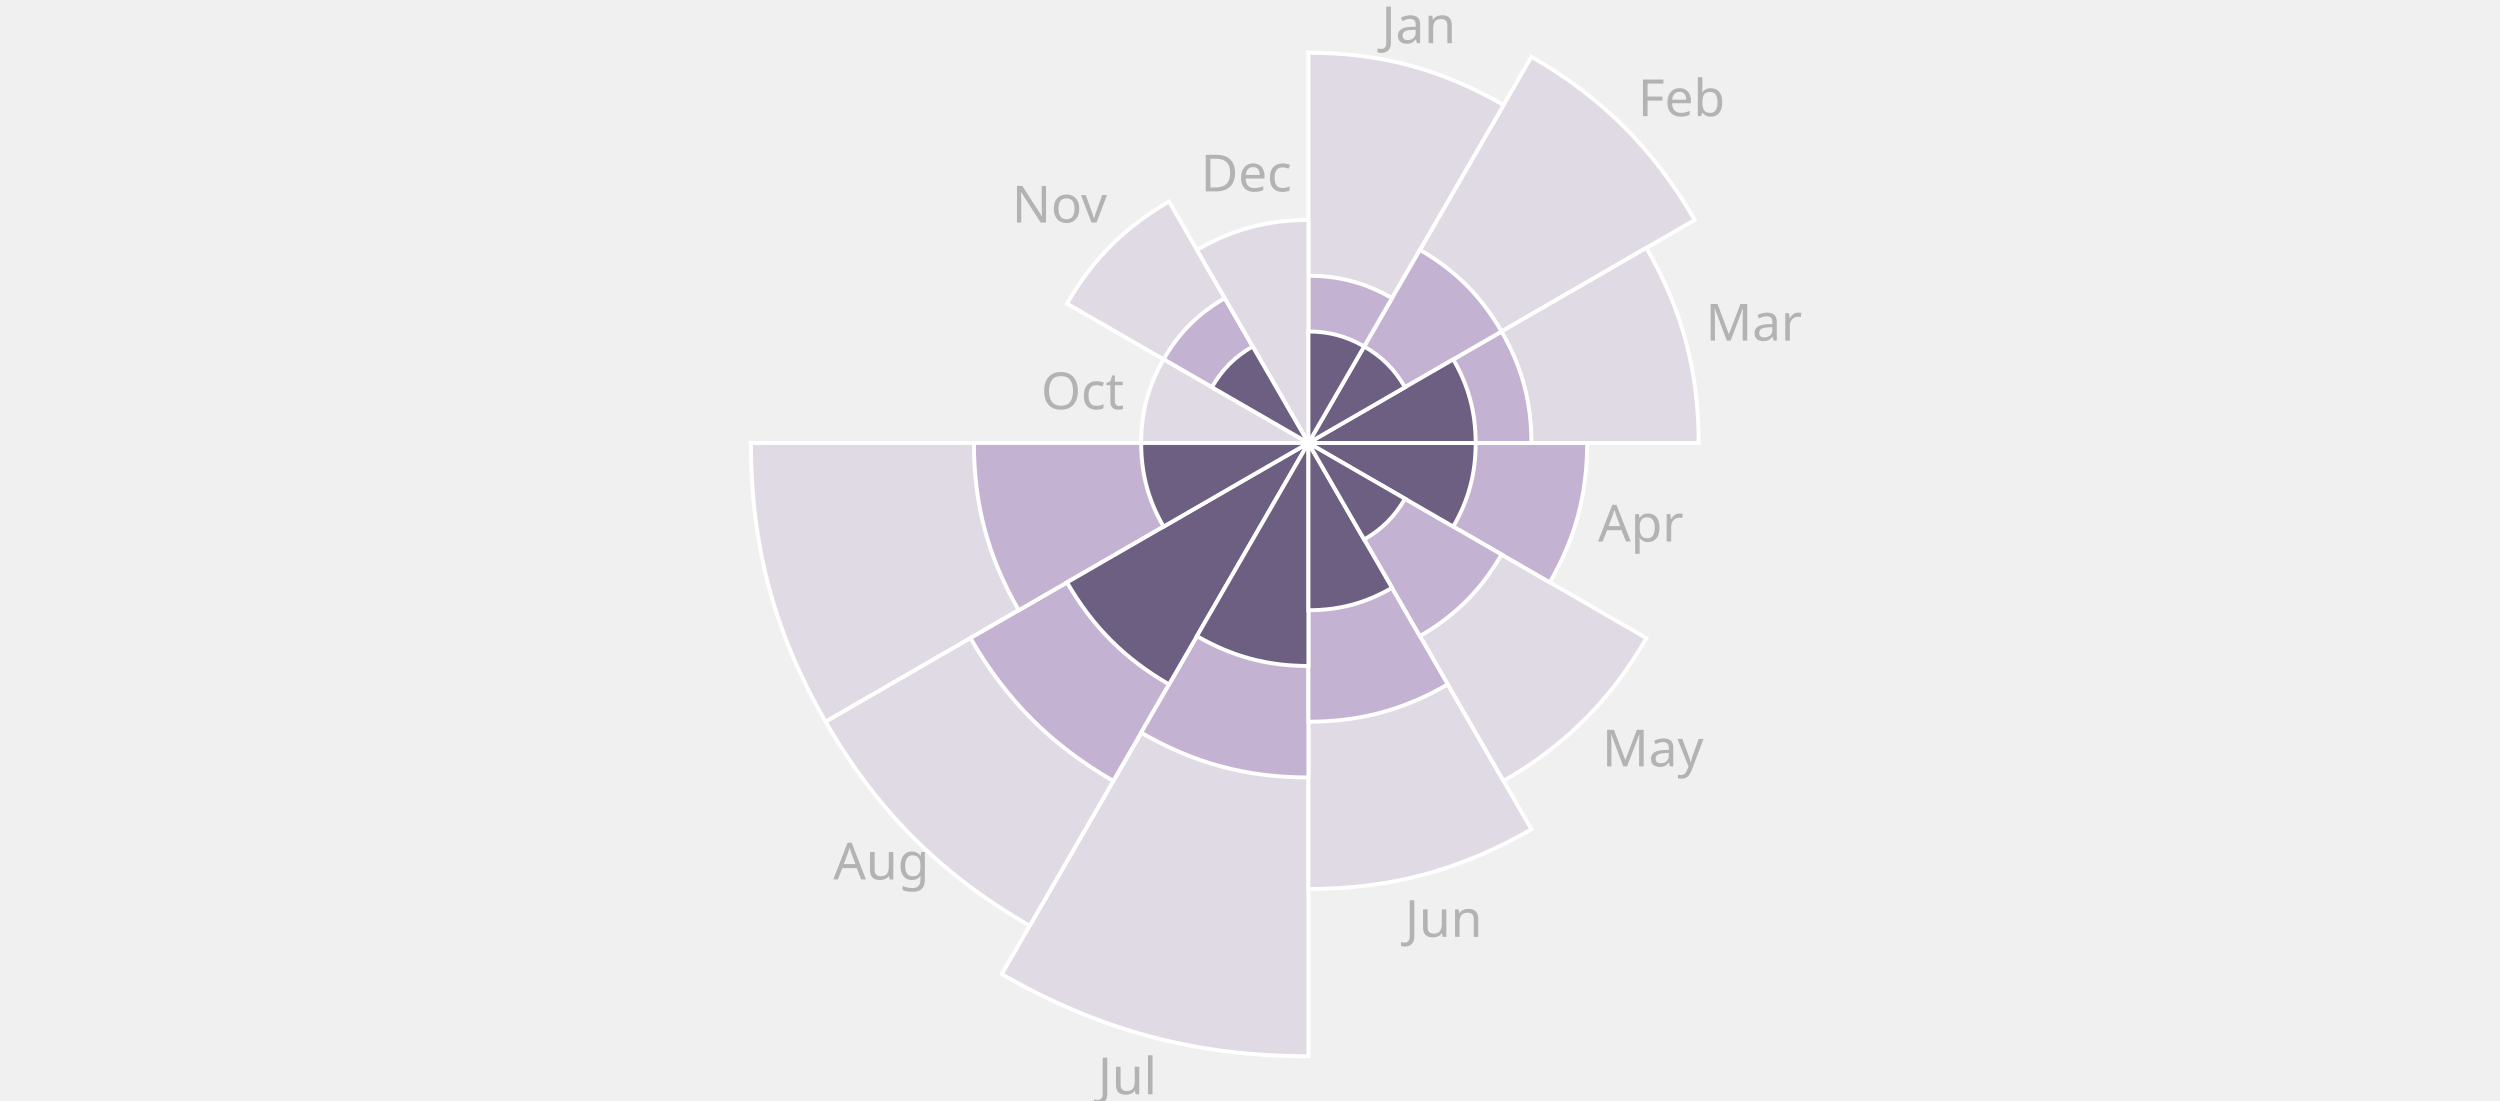
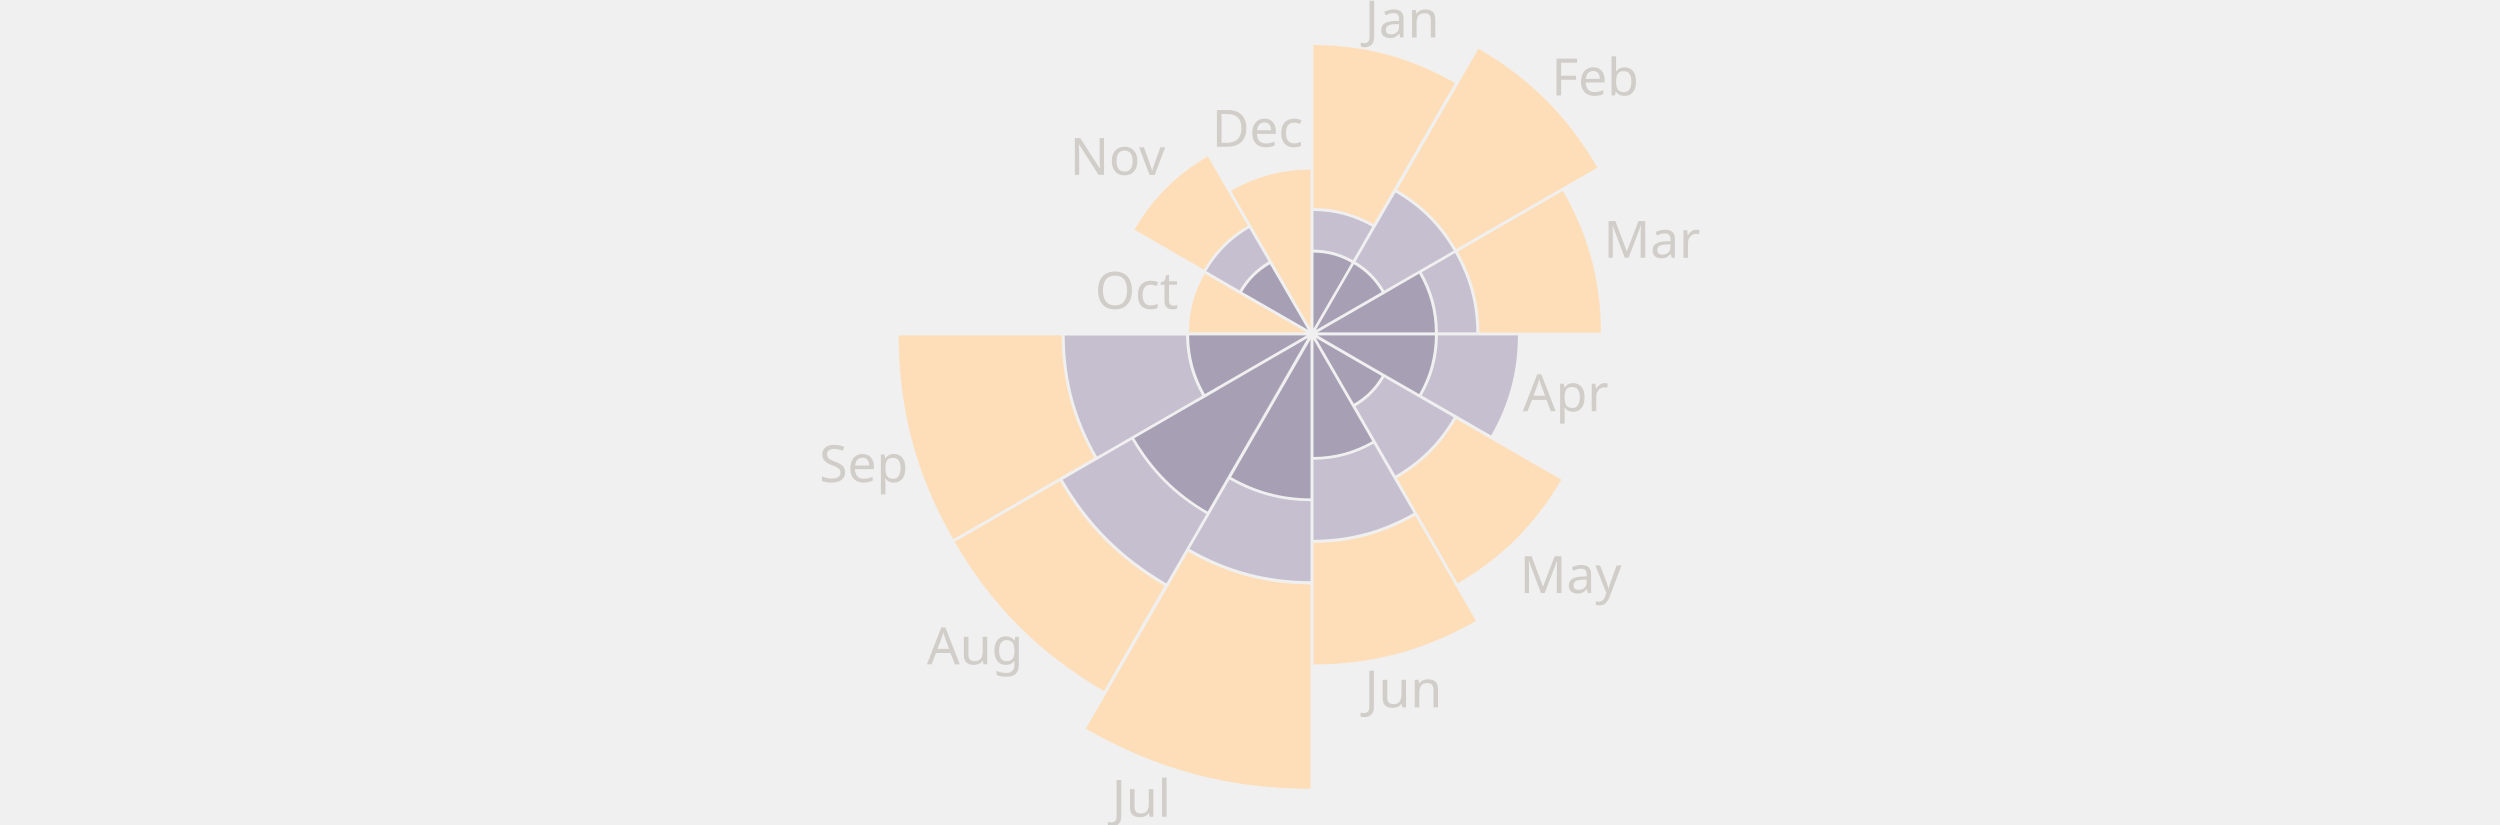
- <svg xmlns="http://www.w3.org/2000/svg" version="1.1" id="Layer_1" x="0px" y="0px" width="1268px" height="558px" viewBox="0 0 1268 558" enable-background="new 0 0 1268 558" xml:space="preserve">
-   <g id="Layer_2">
- </g>
-   <g>
+ <svg xmlns="http://www.w3.org/2000/svg" version="1.1" x="0px" y="0px" viewBox="0 0 1268 418" enable-background="new 0 0 1268 418" xml:space="preserve">
+   <g id="Layer_1">
    <g>
+       <polygon fill="#DFDAE3" points="560,350.6 560,350.6 590.8,297.2 590.8,297.2   " />
+       <polygon fill="#DFDAE3" points="484.2,274.9 484.2,274.9 535.1,245.5   " />
+       <polygon fill="#DFDAE3" points="708.5,242.5 719,260.8 719,260.8 739.3,295.9 739.3,295.9 708.5,242.5   " />
+       <polygon fill="#DFDAE3" points="792.7,96.8 792.7,96.8 739.3,127.6 739.3,127.6   " />
+       <polygon fill="#C3B2D1" points="611.8,260.8 591.5,295.9 591.5,295.9 611.8,260.8   " />
+       <polygon fill="#C3B2D1" points="555.8,233.5 538.9,243.3 555.8,233.5   " />
+       <polygon fill="#C3B2D1" points="591.5,295.9 591.5,295.9 611.8,260.8 611.8,260.8   " />
+       <polygon fill="#C3B2D1" points="538.9,243.3 538.9,243.3 555.8,233.5   " />
+       <polygon fill="#C3B2D1" points="573.3,221.7 573.3,221.7 609.8,200.7 556.4,231.5 556.4,231.5   " />
+       <polygon fill="#C3B2D1" points="573.3,221.7 573.3,221.7 556.4,231.5 556.4,231.5   " />
+       <polygon fill="#C3B2D1" points="556.4,231.5 556.4,231.5 573.3,221.7 573.3,221.7   " />
+       <polygon fill="#C3B2D1" points="721.1,200.7 739.3,211.2 739.3,211.2 756.3,221 756.3,221 721.1,200.7   " />
+       <polygon fill="#C3B2D1" points="698,224.3 706.3,238.6 707.8,241.3 707.8,241.3 698,224.3   " />
+       <polygon fill="#C3B2D1" points="698,224.3 706.3,238.6 698,224.3   " />
+       <polygon fill="#C3B2D1" points="705.4,145.4 736.8,127.3 702.1,147.3 702.1,147.3   " />
+       <polygon fill="#C3B2D1" points="705.4,145.4 730.9,130.8 737.3,127 737.3,127 736.8,127.3   " />
+       <polygon fill="#C3B2D1" points="611.8,137.6 611.8,137.6 625.1,145.2 628.7,147.3 628.7,147.3   " />
+       <polygon fill="#C3B2D1" points="643.4,132.7 633.6,115.7 633.6,115.7 643.4,132.7   " />
      <g>
-         <path fill="#DFDAE3" stroke="#FFFFFF" stroke-width="2" stroke-miterlimit="10" d="M663.629,224.686v311.042     c-57.204,0-105.981-13.07-155.521-41.672L663.629,224.686z" />
+         <path fill="#C6BFCF" d="M574.1,223l-18.2,10.5l0,0l-16.9,9.8c13.2,22.7,30,39.4,52.6,52.6l20.3-35.2     C595.6,251.3,583.6,239.2,574.1,223z" />
+         <path fill="#C6BFCF" d="M609.8,200.7c-5.5-9.7-8.1-19.4-8.2-30.5h0h-61.6c0.1,22.4,5.3,41.9,16.4,61.4L609.8,200.7z" />
+         <path fill="#C6BFCF" d="M613.1,261.5L613.1,261.5l-9.8,16.9c19.4,11.1,39,16.3,61.4,16.4v-19.5v-21.1c-15-0.1-28-3.6-41.1-11     L613.1,261.5z" />
+         <path fill="#C6BFCF" d="M666.2,254.3v19.5c18.5-0.1,34.7-4.5,50.8-13.6l-20.3-35.2c-9.7,5.5-19.4,8.1-30.5,8.2V254.3z" />
+         <path fill="#C6BFCF" d="M729.3,170.1c-0.1,11.1-2.7,20.9-8.2,30.5l35.2,20.3c9.2-16.1,13.5-32.3,13.6-50.8h-19.5H729.3     L729.3,170.1z" />
+         <path fill="#C6BFCF" d="M687.5,206.1l10.5,18.2l9.8,16.9c12.7-7.4,22.1-16.8,29.5-29.5l-35.2-20.3     C698.4,197.7,693.7,202.4,687.5,206.1z" />
+         <path fill="#C6BFCF" d="M721.1,138.1c5.5,9.7,8.1,19.4,8.2,30.5h0h19.5c-0.1-14.7-3.6-27.5-10.8-40.3l-4.1,2.4l-8.3,4.8     L721.1,138.1z" />
+         <path fill="#C6BFCF" d="M687.5,132.7L687.5,132.7L687.5,132.7c6.2,3.7,10.9,8.4,14.6,14.7l34.7-20l0.5-0.3     c-7.4-12.7-16.8-22.1-29.5-29.5l-9.8,16.9h0L687.5,132.7z" />
+         <path fill="#C6BFCF" d="M628.7,147.3c3.7-6.2,8.4-10.9,14.7-14.7l-9.8-16.9c-9.3,5.5-16.3,12.5-21.8,21.8L628.7,147.3     L628.7,147.3L628.7,147.3z" />
+         <path fill="#C6BFCF" d="M696,115c-9.4-5.3-19-7.9-29.8-8v19.6c7.3,0.1,13.7,1.8,20,5.4L696,115z" />
      </g>
-     </g>
-     <g>
+       <polygon fill="#C3B2D1" points="686.2,131.9 689.9,125.4 690.8,123.9 690.8,123.9 696,115 696,115 686.2,131.9   " />
+       <polygon fill="#C3B2D1" points="696,115 696,115 690.8,123.9   " />
+       <polygon fill="#C3B2D1" points="690.8,123.9 696,115 696,115 690.8,123.9   " />
+       <polygon fill="#C3B2D1" points="690.8,123.9 690.8,123.9 690.8,123.9   " />
+       <polygon fill="#6C5F82" points="663.4,171.4 612.6,259.5 612.6,259.5 635.4,220 663.4,171.4   " />
+       <polygon fill="#6C5F82" points="617.9,197.7 613.8,200.1 663.4,171.4 618.2,197.5   " />
+       <polygon fill="#6C5F82" points="618.4,197.4 618.2,197.5 663.4,171.4 633.7,188.6   " />
+       <polygon fill="#6C5F82" points="575.3,222.3 575.3,222.3 606.8,204.1   " />
+       <polygon fill="#6C5F82" points="610.5,202 610.5,202 575.3,222.3 575.3,222.3 606.8,204.1   " />
+       <polygon fill="#6C5F82" points="610.5,202 575.3,222.3 610.5,202   " />
+       <polygon fill="#6C5F82" points="610.5,202 575.3,222.3 575.3,222.3 610.5,202   " />
+       <polygon fill="#6C5F82" points="663.4,171.4 635.4,220 636.7,217.6   " />
+       <polygon fill="#DFDAE3" points="628,148.6 628,148.6 628,148.6 611,138.8 611,138.8 628,148.6   " />
+       <polygon fill="#DFDAE3" points="630.7,150.2 629.3,149.4 629.3,149.4 662.6,168.6 662.6,168.6   " />
+       <polygon fill="#DFDAE3" points="628,148.6 628,148.6 628.6,149 628.6,149   " />
      <g>
-         <path fill="#DFDAE3" stroke="#FFFFFF" stroke-width="2" stroke-miterlimit="10" d="M663.629,224.686L418.747,366.068     c-26.002-45.036-37.883-89.379-37.883-141.383H663.629z" />
+         <path fill="#FEDEB8" d="M550.7,369.6c36.1,20.7,72.3,30.4,114,30.5V296.4c-22.6-0.1-42.4-5.4-62.1-16.6L550.7,369.6z" />
+         <path fill="#FEDEB8" d="M555.1,232.2c-11.2-19.7-16.5-39.4-16.6-62.1h-82.7c0.1,37.8,8.9,70.7,27.7,103.4L555.1,232.2z" />
+         <path fill="#FEDEB8" d="M537.6,244l-53.4,30.8c19,32.7,43.1,56.7,75.7,75.7l30.8-53.4C567.9,283.9,551,266.9,537.6,244z" />
+         <path fill="#FEDEB8" d="M666.2,337c30.1-0.1,56.3-7.1,82.4-22.1l-30.8-53.4c-16.3,9.3-32.8,13.7-51.6,13.8V337z" />
+         <path fill="#FEDEB8" d="M738.6,126.3L810.2,85c-15.1-26-34.3-45.2-60.3-60.3l-41.3,71.6C721.4,103.8,731,113.4,738.6,126.3z" />
+         <path fill="#FEDEB8" d="M708.5,242.5l30.8,53.4c22.7-13.2,39.4-30,52.6-52.6l-53.4-30.8C731,225.4,721.4,235,708.5,242.5z" />
+         <path fill="#FEDEB8" d="M739.3,127.6c7.4,13,10.9,26.1,11,41.1H812c-0.1-26.2-6.2-49.1-19.3-71.9L739.3,127.6L739.3,127.6z" />
+         <path fill="#FEDEB8" d="M696.7,113.7l41.3-71.6c-22.8-13-45.7-19.1-71.9-19.3v82.7v0C677.3,105.6,687,108.3,696.7,113.7z" />
+         <path fill="#FEDEB8" d="M632.9,114.5L632.9,114.5L632.9,114.5l-20.3-35.2c-16,9.4-27.9,21.2-37.2,37.2l35.2,20.3     C616.2,127.2,623.3,120.1,632.9,114.5z" />
+         <path fill="#FEDEB8" d="M624.4,96.8l40.3,69.8V86C650,86.1,637.1,89.5,624.4,96.8z" />
+         <path fill="#FEDEB8" d="M611,138.8c-5.3,9.4-7.9,19-8,29.8h59.6L611,138.8z" />
      </g>
-     </g>
-     <g>
+       <polygon fill="#DFDAE3" points="629.3,149.4 628.6,149 628.6,149 629.3,149.4   " />
+       <polygon fill="#6C5F82" points="662.7,170.1 662.6,170.1 611,199.9 611,199.9   " />
+       <polygon fill="#6C5F82" points="662.7,170.1 611,199.9 611,199.9   " />
+       <polygon fill="#6C5F82" points="611,199.9 662.7,170.1 611,199.9   " />
+       <polygon fill="#6C5F82" points="696,223.8 696,223.8 666.2,172.2   " />
+       <polygon fill="#6C5F82" points="696,223.8 696,223.8 693.3,219.2 666.2,172.2   " />
+       <polygon fill="#6C5F82" points="719.8,199.9 719.8,199.9 668.2,170.1 668.2,170.1   " />
+       <polygon fill="#6C5F82" points="668.2,170.1 691.5,183.6 719.8,199.9 719.8,199.9 668.2,170.1   " />
+       <polygon fill="#6C5F82" points="702.9,190.2 719.8,199.9 719.8,199.9 691.5,183.6   " />
+       <polygon fill="#6C5F82" points="708.3,145.5 719.8,138.8 719.8,138.8   " />
+       <polygon fill="#6C5F82" points="702.9,148.6 702.9,148.6 719.8,138.8 708.3,145.5   " />
+       <polygon fill="#6C5F82" points="644.1,134 663.4,167.4 644.1,134   " />
+       <polygon fill="#6C5F82" points="644.1,134 644.1,134 663.4,167.4 663.4,167.4   " />
+       <polygon fill="#6C5F82" points="686.7,204.8 667.5,171.4 686.7,204.8   " />
+       <polygon fill="#6C5F82" points="686.7,204.8 686.7,204.8 667.5,171.4 667.5,171.4   " />
+       <polygon fill="#6C5F82" points="693.5,152.3 699.2,149 700.8,148.1 700.8,148.1 667.5,167.4   " />
+       <polygon fill="#6C5F82" points="699.2,149 693.5,152.3 698.7,149.3   " />
      <g>
-         <path fill="#DFDAE3" stroke="#FFFFFF" stroke-width="2" stroke-miterlimit="10" d="M663.629,224.686L522.246,469.567     c-45.036-26.002-77.497-58.463-103.499-103.499L663.629,224.686z" />
+         <path fill="#A79FB4" d="M613.8,200.1l-3.3,1.9l-3.7,2.1l-31.5,18.2c9.4,16,21.2,27.9,37.2,37.2l50.8-88.1L613.8,200.1z" />
+         <path fill="#A79FB4" d="M664.7,252.8v-19.5v-61.1L624.4,242C637.1,249.2,650,252.7,664.7,252.8z" />
+         <path fill="#A79FB4" d="M662.6,170.1h-40h-19.5c0.1,10.8,2.7,20.4,8,29.8L662.6,170.1z" />
+         <path fill="#A79FB4" d="M666.2,231.8c10.8-0.1,20.4-2.7,29.8-8l-29.8-51.6V231.8z" />
+         <path fill="#A79FB4" d="M727.8,170.1h-59.6l51.6,29.8C725.1,190.5,727.7,181,727.8,170.1z" />
+         <path fill="#A79FB4" d="M702.9,148.6l-34.7,20h59.6c-0.1-10.8-2.7-20.4-8-29.8L702.9,148.6L702.9,148.6z" />
+         <path fill="#A79FB4" d="M630,148.1l1.4,0.8l32,18.4L644.1,134C638,137.6,633.6,142,630,148.1z" />
+         <path fill="#A79FB4" d="M700.8,190.7l-33.4-19.3l19.3,33.4C692.8,201.2,697.2,196.8,700.8,190.7z" />
+         <path fill="#A79FB4" d="M686.7,134l-19.3,33.4l33.4-19.3C697.2,142,692.8,137.6,686.7,134z" />
+         <path fill="#A79FB4" d="M666.2,128.1v38.6l19.3-33.4C679.3,129.8,673.3,128.2,666.2,128.1z" />
      </g>
-     </g>
-     <g>
+       <polygon fill="#6C5F82" points="685.4,133.2 666.2,166.6 685.4,133.2   " />
+       <polygon fill="#6C5F82" points="677.5,147 685.4,133.2 685.4,133.2 666.2,166.6 677.2,147.5   " />
+       <polygon fill="#6C5F82" points="680.7,141.4 685.4,133.2 685.4,133.2 678.5,145.3   " />
+       <polygon fill="#6C5F82" points="678.5,145.3 685.4,133.2 677.5,147   " />
+       <polygon fill="#6C5F82" points="685.4,133.2 685.4,133.2 680.7,141.4   " />
      <g>
-         <path fill="#DFDAE3" stroke="#FFFFFF" stroke-width="2" stroke-miterlimit="10" d="M663.629,224.686l113.106,195.905     c-36.029,20.801-71.503,30.307-113.106,30.307V224.686z" />
+         <text transform="matrix(1 0 0 1 692.2217 19.0132)" fill="#D1CDC9" font-family="'RobotoCondensed-Regular'" font-size="26.085px">Jan</text>
      </g>
-     </g>
-     <g>
      <g>
-         <path fill="#DFDAE3" stroke="#FFFFFF" stroke-width="2" stroke-miterlimit="10" d="M663.629,224.686L776.735,28.78     c36.029,20.801,61.998,46.77,82.799,82.799L663.629,224.686z" />
+         <text transform="matrix(1 0 0 1 786.9246 48.37)" fill="#D1CDC9" font-family="'RobotoCondensed-Regular'" font-size="26.085px">Feb</text>
      </g>
-     </g>
-     <g>
      <g>
-         <path fill="#DFDAE3" stroke="#FFFFFF" stroke-width="2" stroke-miterlimit="10" d="M663.629,224.686l171.417,98.968     c-18.201,31.525-40.924,54.248-72.449,72.449L663.629,224.686z" />
+         <text transform="matrix(1 0 0 1 813.3314 130.7495)" fill="#D1CDC9" font-family="'RobotoCondensed-Regular'" font-size="26.085px">Mar</text>
      </g>
-     </g>
-     <g>
      <g>
-         <path fill="#DFDAE3" stroke="#FFFFFF" stroke-width="2" stroke-miterlimit="10" d="M663.629,224.686l171.417-98.968     c18.201,31.525,26.518,62.565,26.518,98.968H663.629z" />
+         <text transform="matrix(1 0 0 1 772.394 208.5737)" fill="#D1CDC9" font-family="'RobotoCondensed-Regular'" font-size="26.085px">Apr</text>
      </g>
-     </g>
-     <g>
      <g>
-         <path fill="#DFDAE3" stroke="#FFFFFF" stroke-width="2" stroke-miterlimit="10" d="M663.629,224.686V26.75     c36.403,0,67.442,8.317,98.968,26.518L663.629,224.686z" />
+         <text transform="matrix(1 0 0 1 770.8264 300.7723)" fill="#D1CDC9" font-family="'RobotoCondensed-Regular'" font-size="26.085px">May</text>
      </g>
-     </g>
-     <g>
      <g>
-         <path fill="#DFDAE3" stroke="#FFFFFF" stroke-width="2" stroke-miterlimit="10" d="M663.629,224.686l-122.441-70.691     c13.001-22.518,29.231-38.749,51.75-51.75L663.629,224.686z" />
+         <text transform="matrix(1 0 0 1 692.1074 358.7749)" fill="#D1CDC9" font-family="'RobotoCondensed-Regular'" font-size="26.085px">Jun</text>
+       </g>
+       <g>
+         <text transform="matrix(1 0 0 1 563.938 414.2319)" fill="#D1CDC9" font-family="'RobotoCondensed-Regular'" font-size="26.085px">Jul</text>
+       </g>
+       <g>
+         <text transform="matrix(1 0 0 1 470.1367 336.9652)" fill="#D1CDC9" font-family="'RobotoCondensed-Regular'" font-size="26.085px">Aug</text>
+       </g>
+       <g>
+         <text transform="matrix(1 0 0 1 415.5347 244.5061)" fill="#D1CDC9" font-family="'RobotoCondensed-Regular'" font-size="26.085px">Sep</text>
+       </g>
+       <g>
+         <text transform="matrix(1 0 0 1 555.3506 156.6362)" fill="#D1CDC9" font-family="'RobotoCondensed-Regular'" font-size="26.085px">Oct</text>
+       </g>
+       <g>
+         <text transform="matrix(1 0 0 1 542.6632 88.6792)" fill="#D1CDC9" font-family="'RobotoCondensed-Regular'" font-size="26.085px">Nov</text>
+       </g>
+       <g>
+         <text transform="matrix(1 0 0 1 614.688 74.4409)" fill="#D1CDC9" font-family="'RobotoCondensed-Regular'" font-size="26.085px">Dec</text>
      </g>
    </g>
  </g>
-   <g>
-     <g>
-       <g>
-         <path fill="#C3B2D1" stroke="#FFFFFF" stroke-width="2" stroke-miterlimit="10" d="M663.629,224.686l-98.968,171.417     c-31.525-18.201-54.248-40.924-72.449-72.449L663.629,224.686z" />
-       </g>
-     </g>
-     <g>
-       <g>
-         <path fill="#C3B2D1" stroke="#FFFFFF" stroke-width="2" stroke-miterlimit="10" d="M663.629,224.686L516.7,309.515     c-15.601-27.022-22.73-53.627-22.73-84.83H663.629z" />
-       </g>
-     </g>
-     <g>
-       <g>
-         <path fill="#C3B2D1" stroke="#FFFFFF" stroke-width="2" stroke-miterlimit="10" d="M663.629,224.686v169.659     c-31.202,0-57.808-7.129-84.83-22.73L663.629,224.686z" />
-       </g>
-     </g>
-     <g>
-       <g>
-         <path fill="#C3B2D1" stroke="#FFFFFF" stroke-width="2" stroke-miterlimit="10" d="M663.629,224.686l70.691,122.441     c-22.518,13.001-44.689,18.942-70.691,18.942V224.686z" />
-       </g>
-     </g>
-     <g>
-       <g>
-         <path fill="#C3B2D1" stroke="#FFFFFF" stroke-width="2" stroke-miterlimit="10" d="M663.629,224.686h141.383     c0,26.002-5.941,48.173-18.942,70.691L663.629,224.686z" />
-       </g>
-     </g>
-     <g>
-       <g>
-         <path fill="#C3B2D1" stroke="#FFFFFF" stroke-width="2" stroke-miterlimit="10" d="M663.629,224.686l97.953,56.553     c-10.401,18.015-23.385,30.999-41.4,41.4L663.629,224.686z" />
-       </g>
-     </g>
-     <g>
-       <g>
-         <path fill="#C3B2D1" stroke="#FFFFFF" stroke-width="2" stroke-miterlimit="10" d="M663.629,224.686l97.953-56.553     c10.401,18.015,15.153,35.752,15.153,56.553H663.629z" />
-       </g>
-     </g>
-     <g>
-       <g>
-         <path fill="#C3B2D1" stroke="#FFFFFF" stroke-width="2" stroke-miterlimit="10" d="M663.629,224.686l56.553-97.953     c18.015,10.401,30.999,23.385,41.4,41.4L663.629,224.686z" />
-       </g>
-     </g>
-     <g>
-       <g>
-         <path fill="#C3B2D1" stroke="#FFFFFF" stroke-width="2" stroke-miterlimit="10" d="M663.629,224.686l-42.415-73.465     c13.511-7.801,26.814-11.365,42.415-11.365V224.686z" />
-       </g>
-     </g>
-     <g>
-       <g>
-         <path fill="#C3B2D1" stroke="#FFFFFF" stroke-width="2" stroke-miterlimit="10" d="M663.629,224.686l-73.465-42.415     c7.801-13.511,17.539-23.249,31.05-31.05L663.629,224.686z" />
-       </g>
-     </g>
-     <g>
-       <g>
-         <path fill="#C3B2D1" stroke="#FFFFFF" stroke-width="2" stroke-miterlimit="10" d="M663.629,224.686v-84.83     c15.601,0,28.904,3.564,42.415,11.365L663.629,224.686z" />
-       </g>
-     </g>
-     <g>
-       <g>
-         <path fill="#C3B2D1" stroke="#FFFFFF" stroke-width="2" stroke-miterlimit="10" d="M663.629,224.686h-56.553     c0-10.401,2.376-19.269,7.577-28.277L663.629,224.686z" />
-       </g>
-     </g>
-   </g>
-   <g>
-     <g>
-       <path fill="#6C5F82" stroke="#FFFFFF" stroke-width="2" stroke-miterlimit="10" d="M663.629,224.686l-70.691,122.441    c-22.518-13.001-38.749-29.231-51.75-51.75L663.629,224.686z" />
-     </g>
-   </g>
-   <g>
-     <g>
-       <path fill="#DFDAE3" stroke="#FFFFFF" stroke-width="2" stroke-miterlimit="10" d="M663.629,224.686l-56.553-97.953    c18.015-10.401,35.752-15.153,56.553-15.153V224.686z" />
-     </g>
-   </g>
-   <g>
-     <g>
-       <path fill="#6C5F82" stroke="#FFFFFF" stroke-width="2" stroke-miterlimit="10" d="M663.629,224.686v113.106    c-20.801,0-38.538-4.753-56.553-15.153L663.629,224.686z" />
-     </g>
-   </g>
-   <g>
-     <g>
-       <path fill="#DFDAE3" stroke="#FFFFFF" stroke-width="2" stroke-miterlimit="10" d="M663.629,224.686h-84.83    c0-15.601,3.565-28.904,11.365-42.415L663.629,224.686z" />
-     </g>
-   </g>
-   <g>
-     <g>
-       <path fill="#6C5F82" stroke="#FFFFFF" stroke-width="2" stroke-miterlimit="10" d="M663.629,224.686L590.164,267.1    c-7.8-13.511-11.365-26.814-11.365-42.415H663.629z" />
-     </g>
-   </g>
-   <g>
-     <g>
-       <path fill="#6C5F82" stroke="#FFFFFF" stroke-width="2" stroke-miterlimit="10" d="M663.629,224.686l42.415,73.465    c-13.511,7.801-26.814,11.365-42.415,11.365V224.686z" />
-     </g>
-   </g>
-   <g>
-     <g>
-       <path fill="#6C5F82" stroke="#FFFFFF" stroke-width="2" stroke-miterlimit="10" d="M663.629,224.686h84.83    c0,15.601-3.564,28.904-11.365,42.415L663.629,224.686z" />
-     </g>
-   </g>
-   <g>
-     <g>
-       <path fill="#6C5F82" stroke="#FFFFFF" stroke-width="2" stroke-miterlimit="10" d="M663.629,224.686l73.465-42.415    c7.801,13.511,11.365,26.814,11.365,42.415H663.629z" />
-     </g>
-   </g>
-   <g>
-     <g>
-       <path fill="#6C5F82" stroke="#FFFFFF" stroke-width="2" stroke-miterlimit="10" d="M663.629,224.686l-48.976-28.277    c5.2-9.007,11.693-15.499,20.7-20.7L663.629,224.686z" />
-     </g>
-   </g>
-   <g>
-     <g>
-       <path fill="#6C5F82" stroke="#FFFFFF" stroke-width="2" stroke-miterlimit="10" d="M663.629,224.686l48.976,28.277    c-5.2,9.007-11.693,15.499-20.7,20.7L663.629,224.686z" />
-     </g>
-   </g>
-   <g>
-     <g>
-       <path fill="#6C5F82" stroke="#FFFFFF" stroke-width="2" stroke-miterlimit="10" d="M663.629,224.686l28.277-48.976    c9.007,5.2,15.499,11.693,20.7,20.7L663.629,224.686z" />
-     </g>
-   </g>
-   <g>
-     <g>
-       <path fill="#6C5F82" stroke="#FFFFFF" stroke-width="2" stroke-miterlimit="10" d="M663.629,224.686v-56.553    c10.401,0,19.269,2.376,28.277,7.577L663.629,224.686z" />
-     </g>
-   </g>
-   <g>
-     <text transform="matrix(1 0 0 1 700.717 21.9219)" fill="#B3B3B3" font-family="'RobotoCondensed-Regular'" font-size="26px">Jan</text>
-   </g>
-   <g>
-     <text transform="matrix(1 0 0 1 830.7952 58.9116)" fill="#B3B3B3" font-family="'RobotoCondensed-Regular'" font-size="26px">Feb</text>
-   </g>
-   <g>
-     <text transform="matrix(1 0 0 1 865.1337 172.7599)" fill="#B3B3B3" font-family="'RobotoCondensed-Regular'" font-size="26px">Mar</text>
-   </g>
-   <g>
-     <text transform="matrix(1 0 0 1 810.5194 274.6619)" fill="#B3B3B3" font-family="'RobotoCondensed-Regular'" font-size="26px">Apr</text>
-   </g>
-   <g>
-     <text transform="matrix(1 0 0 1 812.6115 388.7118)" fill="#B3B3B3" font-family="'RobotoCondensed-Regular'" font-size="26px">May</text>
-   </g>
-   <g>
-     <text transform="matrix(1 0 0 1 712.6213 475.1738)" fill="#B3B3B3" font-family="'RobotoCondensed-Regular'" font-size="26px">Jun</text>
-   </g>
-   <g>
-     <text transform="matrix(1 0 0 1 556.8792 555)" fill="#B3B3B3" font-family="'RobotoCondensed-Regular'" font-size="26px">Jul</text>
-   </g>
-   <g>
-     <text transform="matrix(1 0 0 1 422.6233 446.0786)" fill="#B3B3B3" font-family="'RobotoCondensed-Regular'" font-size="26px">Aug</text>
-   </g>
-   <g>
-     <text transform="matrix(1 0 0 1 527.9915 207.5474)" fill="#B3B3B3" font-family="'RobotoCondensed-Regular'" font-size="26px">Oct</text>
-   </g>
-   <g>
-     <text transform="matrix(1 0 0 1 513.303 112.8599)" fill="#B3B3B3" font-family="'RobotoCondensed-Regular'" font-size="26px">Nov</text>
-   </g>
-   <g>
-     <text transform="matrix(1 0 0 1 609.0315 97.085)" fill="#B3B3B3" font-family="'RobotoCondensed-Regular'" font-size="26px">Dec</text>
-   </g>
+   <g id="Layer_2">
+ </g>
+   <g id="Layer_3">
+ </g>
</svg>
